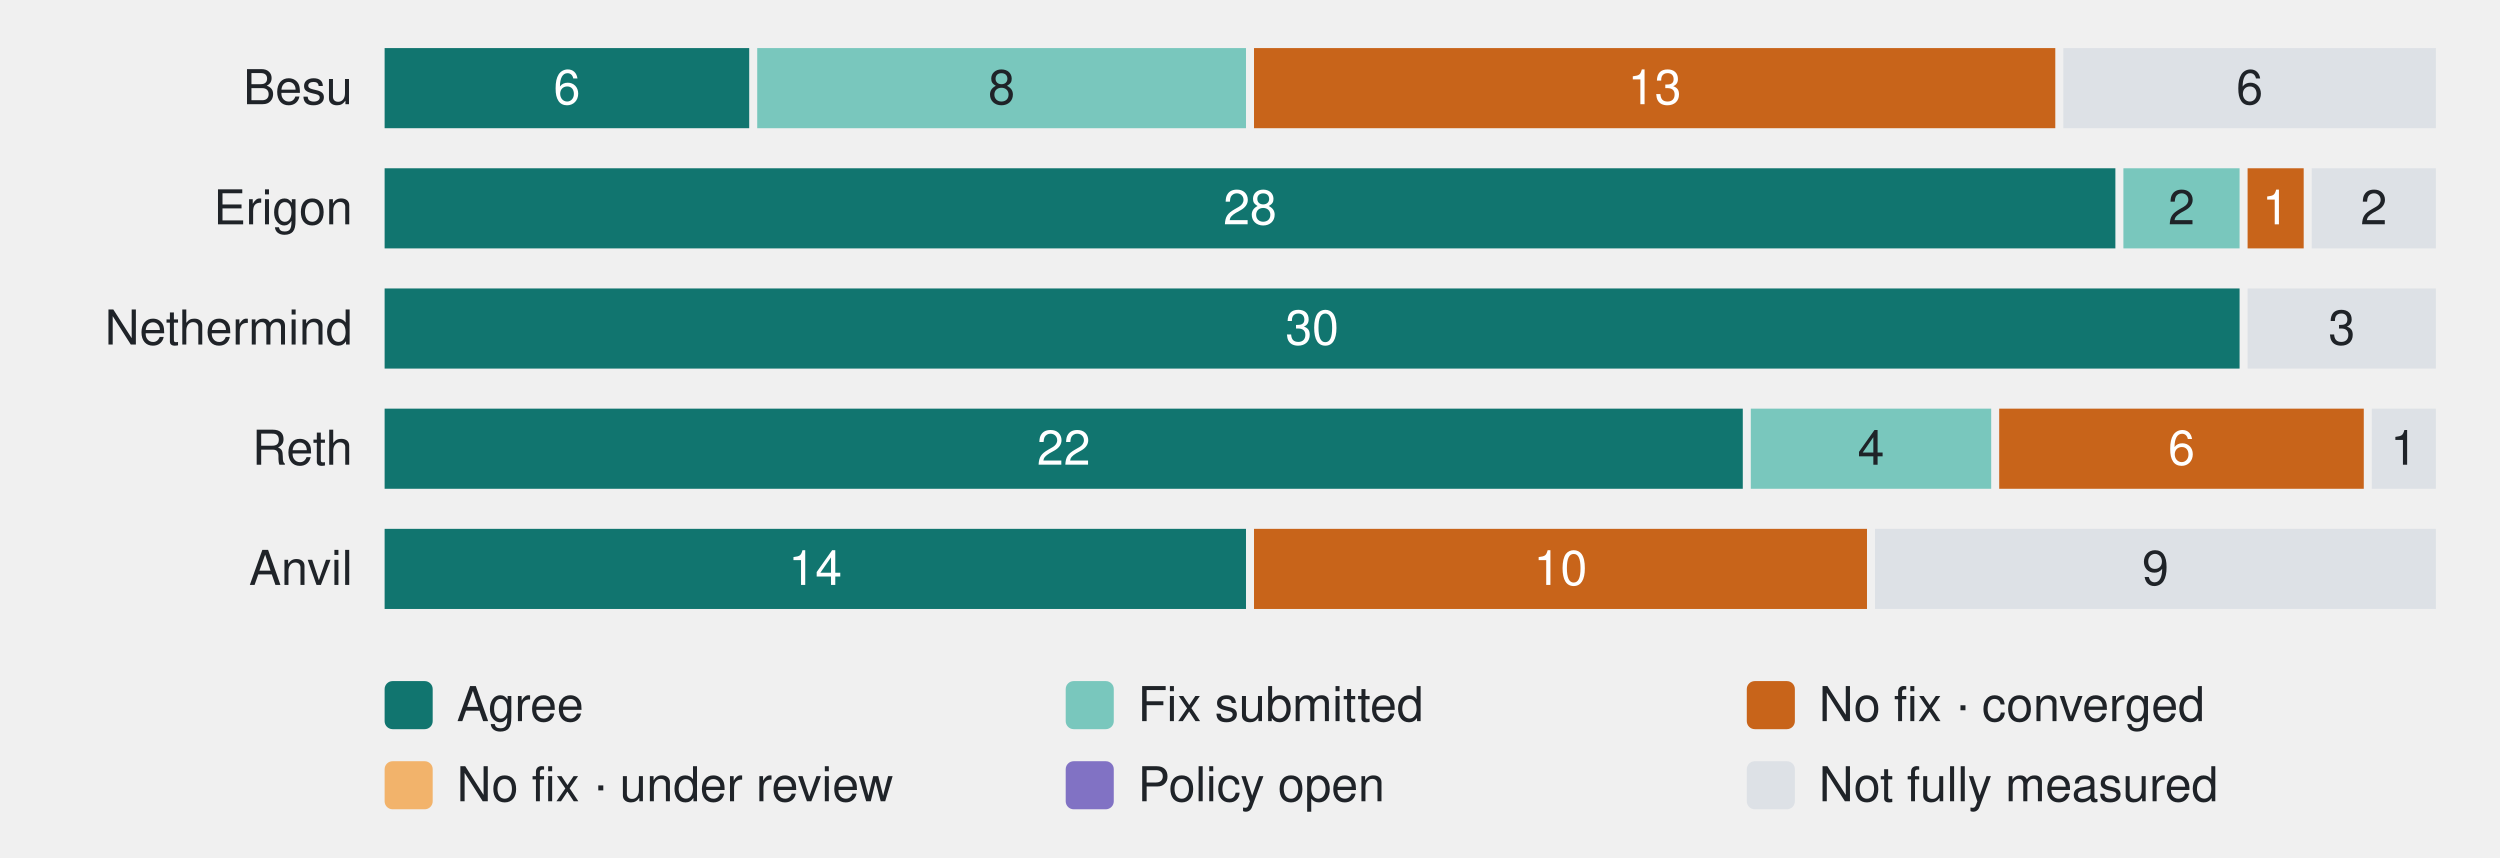
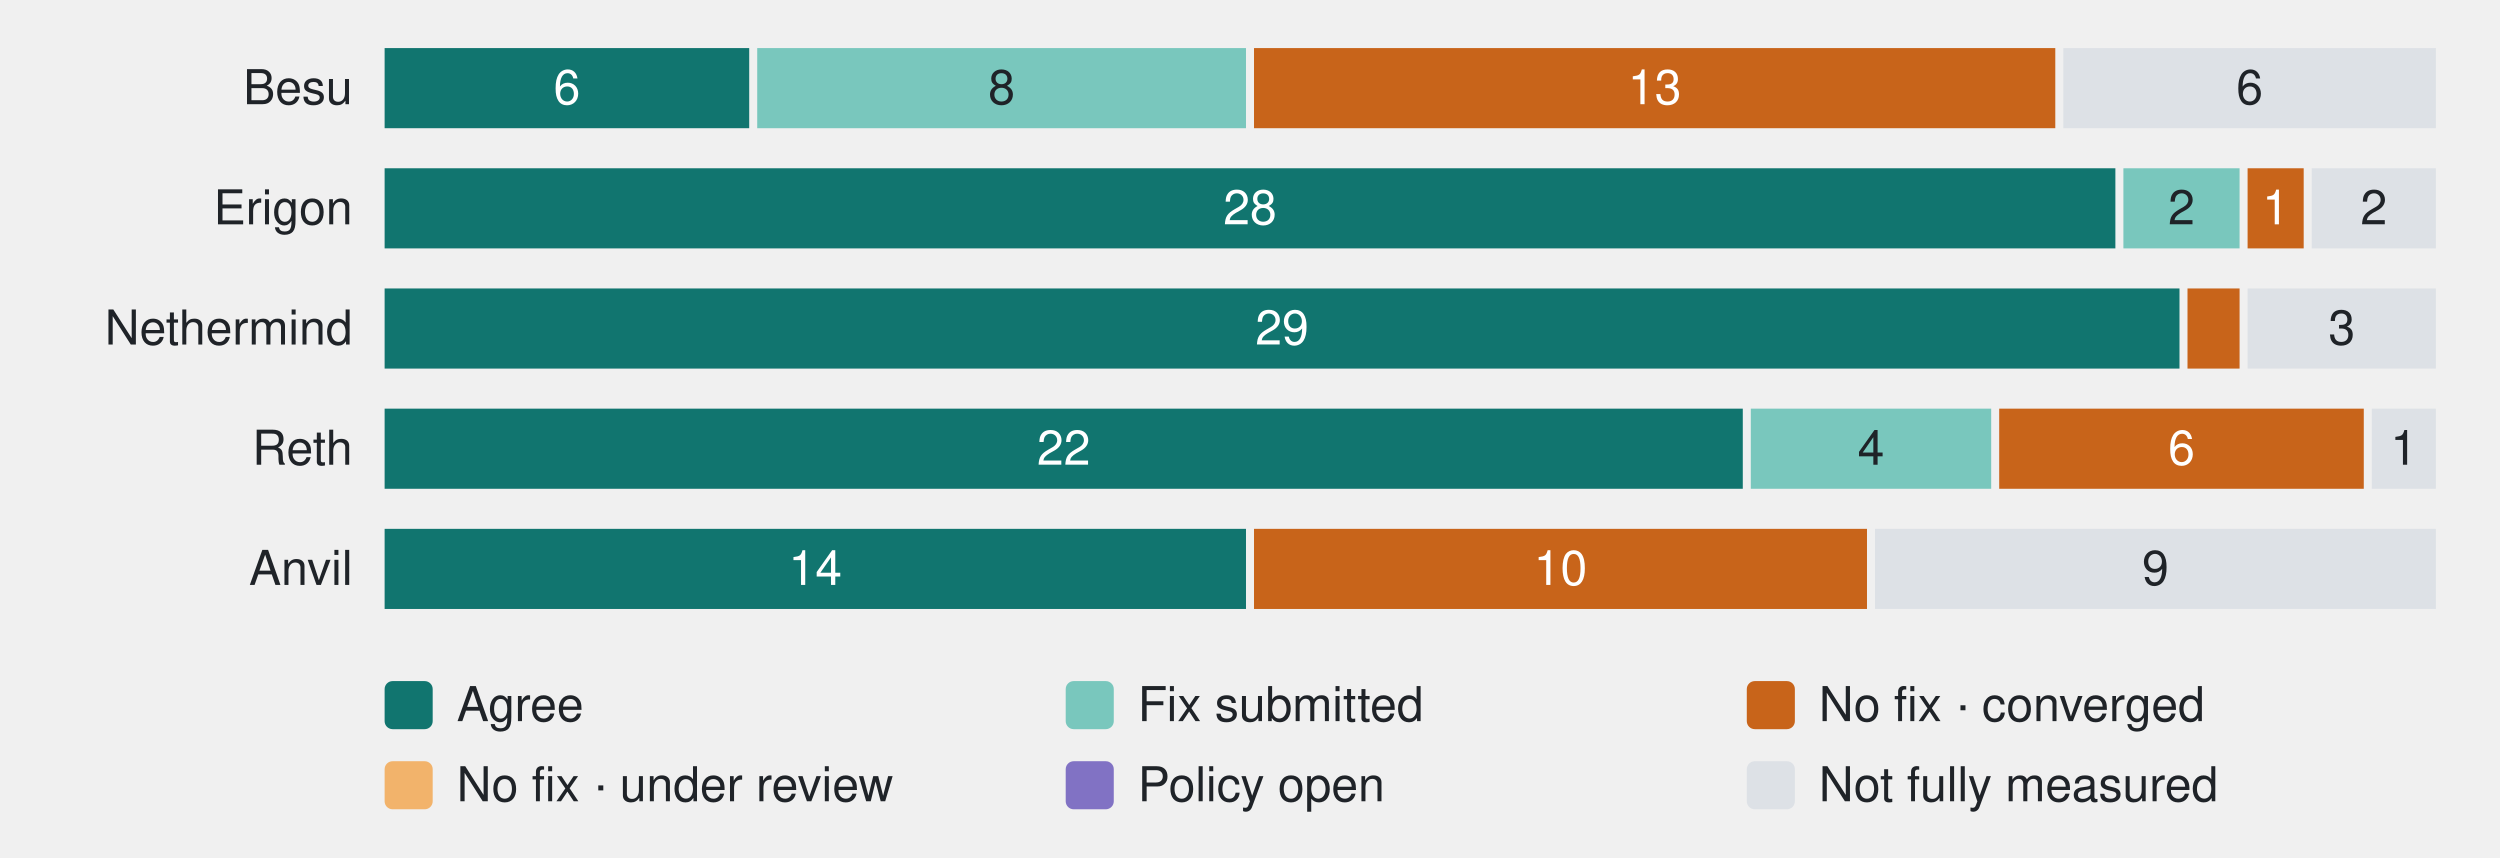
<svg xmlns="http://www.w3.org/2000/svg" width="624" height="214" viewBox="0 0 624 214" role="img" aria-labelledby="title">
  <style>text{font-family:-apple-system,BlinkMacSystemFont,"Segoe UI",Helvetica,Arial,sans-serif;font-size:12px}.head{font-weight:600}.partial{stroke-dasharray:3 2}.label{fill:#1f2328}.muted{fill:#59636e}.pr{fill:none;stroke:#11756f}.edge{stroke:#11756f}.b-agree{fill:#11756f}.n-agree{fill:#ffffff}.b-fix{fill:#79c7bd}.n-fix{fill:#1f2328}.b-converged{fill:#c8641a}.n-converged{fill:#ffffff}.b-review{fill:#f2b36b}.n-review{fill:#1f2328}.b-policy{fill:#8172c4}.n-policy{fill:#ffffff}.b-unmeasured{fill:#dde1e6}.n-unmeasured{fill:#1f2328}@media (prefers-color-scheme:dark){.label{fill:#e6edf3}.muted{fill:#9198a1}.pr{fill:none;stroke:#3aa59a}.edge{stroke:#3aa59a}.b-agree{fill:#3aa59a}.n-agree{fill:#0d1117}.b-fix{fill:#1a6b62}.n-fix{fill:#ffffff}.b-converged{fill:#e5843a}.n-converged{fill:#0d1117}.b-review{fill:#8f5420}.n-review{fill:#ffffff}.b-policy{fill:#9b8fe0}.n-policy{fill:#0d1117}.b-unmeasured{fill:#2d333b}.n-unmeasured{fill:#e6edf3}}</style>
  <text class="label" x="88" y="26" text-anchor="end">Besu</text>
  <rect class="b-agree" x="96" y="12" width="91" height="20" />
  <text class="n-agree" x="141.5" y="26" text-anchor="middle">6</text>
  <rect class="b-fix" x="189" y="12" width="122" height="20" />
  <text class="n-fix" x="250" y="26" text-anchor="middle">8</text>
  <rect class="b-converged" x="313" y="12" width="200" height="20" />
  <text class="n-converged" x="413" y="26" text-anchor="middle">13</text>
  <rect class="b-unmeasured" x="515" y="12" width="93" height="20" />
  <text class="n-unmeasured" x="561.5" y="26" text-anchor="middle">6</text>
  <text class="label" x="88" y="56" text-anchor="end">Erigon</text>
  <rect class="b-agree" x="96" y="42" width="432" height="20" />
  <text class="n-agree" x="312" y="56" text-anchor="middle">28</text>
  <rect class="b-fix" x="530" y="42" width="29" height="20" />
  <text class="n-fix" x="544.5" y="56" text-anchor="middle">2</text>
  <rect class="b-converged" x="561" y="42" width="14" height="20" />
  <text class="n-converged" x="568" y="56" text-anchor="middle">1</text>
  <rect class="b-unmeasured" x="577" y="42" width="31" height="20" />
  <text class="n-unmeasured" x="592.5" y="56" text-anchor="middle">2</text>
  <text class="label" x="88" y="86" text-anchor="end">Nethermind</text>
-   <rect class="b-agree" x="96" y="72" width="463" height="20" />
-   <text class="n-agree" x="327.5" y="86" text-anchor="middle">30</text>
+   <rect class="b-agree" x="96" y="72" width="448" height="20" />
+   <text class="n-agree" x="320" y="86" text-anchor="middle">29</text>
+   <rect class="b-converged" x="546" y="72" width="13" height="20" />
  <rect class="b-unmeasured" x="561" y="72" width="47" height="20" />
  <text class="n-unmeasured" x="584.5" y="86" text-anchor="middle">3</text>
  <text class="label" x="88" y="116" text-anchor="end">Reth</text>
  <rect class="b-agree" x="96" y="102" width="339" height="20" />
  <text class="n-agree" x="265.5" y="116" text-anchor="middle">22</text>
  <rect class="b-fix" x="437" y="102" width="60" height="20" />
  <text class="n-fix" x="467" y="116" text-anchor="middle">4</text>
  <rect class="b-converged" x="499" y="102" width="91" height="20" />
  <text class="n-converged" x="544.5" y="116" text-anchor="middle">6</text>
  <rect class="b-unmeasured" x="592" y="102" width="16" height="20" />
  <text class="n-unmeasured" x="600" y="116" text-anchor="middle">1</text>
  <text class="label" x="88" y="146" text-anchor="end">Anvil</text>
  <rect class="b-agree" x="96" y="132" width="215" height="20" />
  <text class="n-agree" x="203.5" y="146" text-anchor="middle">14</text>
  <rect class="b-converged" x="313" y="132" width="153" height="20" />
  <text class="n-converged" x="389.5" y="146" text-anchor="middle">10</text>
  <rect class="b-unmeasured" x="468" y="132" width="140" height="20" />
  <text class="n-unmeasured" x="538" y="146" text-anchor="middle">9</text>
  <rect class="b-agree" x="96" y="170" width="12" height="12" rx="2" />
  <text class="label" x="114" y="180">Agree</text>
  <rect class="b-fix" x="266" y="170" width="12" height="12" rx="2" />
  <text class="label" x="284" y="180">Fix submitted</text>
  <rect class="b-converged" x="436" y="170" width="12" height="12" rx="2" />
  <text class="label" x="454" y="180">No fix · converged</text>
  <rect class="b-review" x="96" y="190" width="12" height="12" rx="2" />
  <text class="label" x="114" y="200">No fix · under review</text>
  <rect class="b-policy" x="266" y="190" width="12" height="12" rx="2" />
  <text class="label" x="284" y="200">Policy open</text>
  <rect class="b-unmeasured" x="436" y="190" width="12" height="12" rx="2" />
  <text class="label" x="454" y="200">Not fully measured</text>
</svg>
